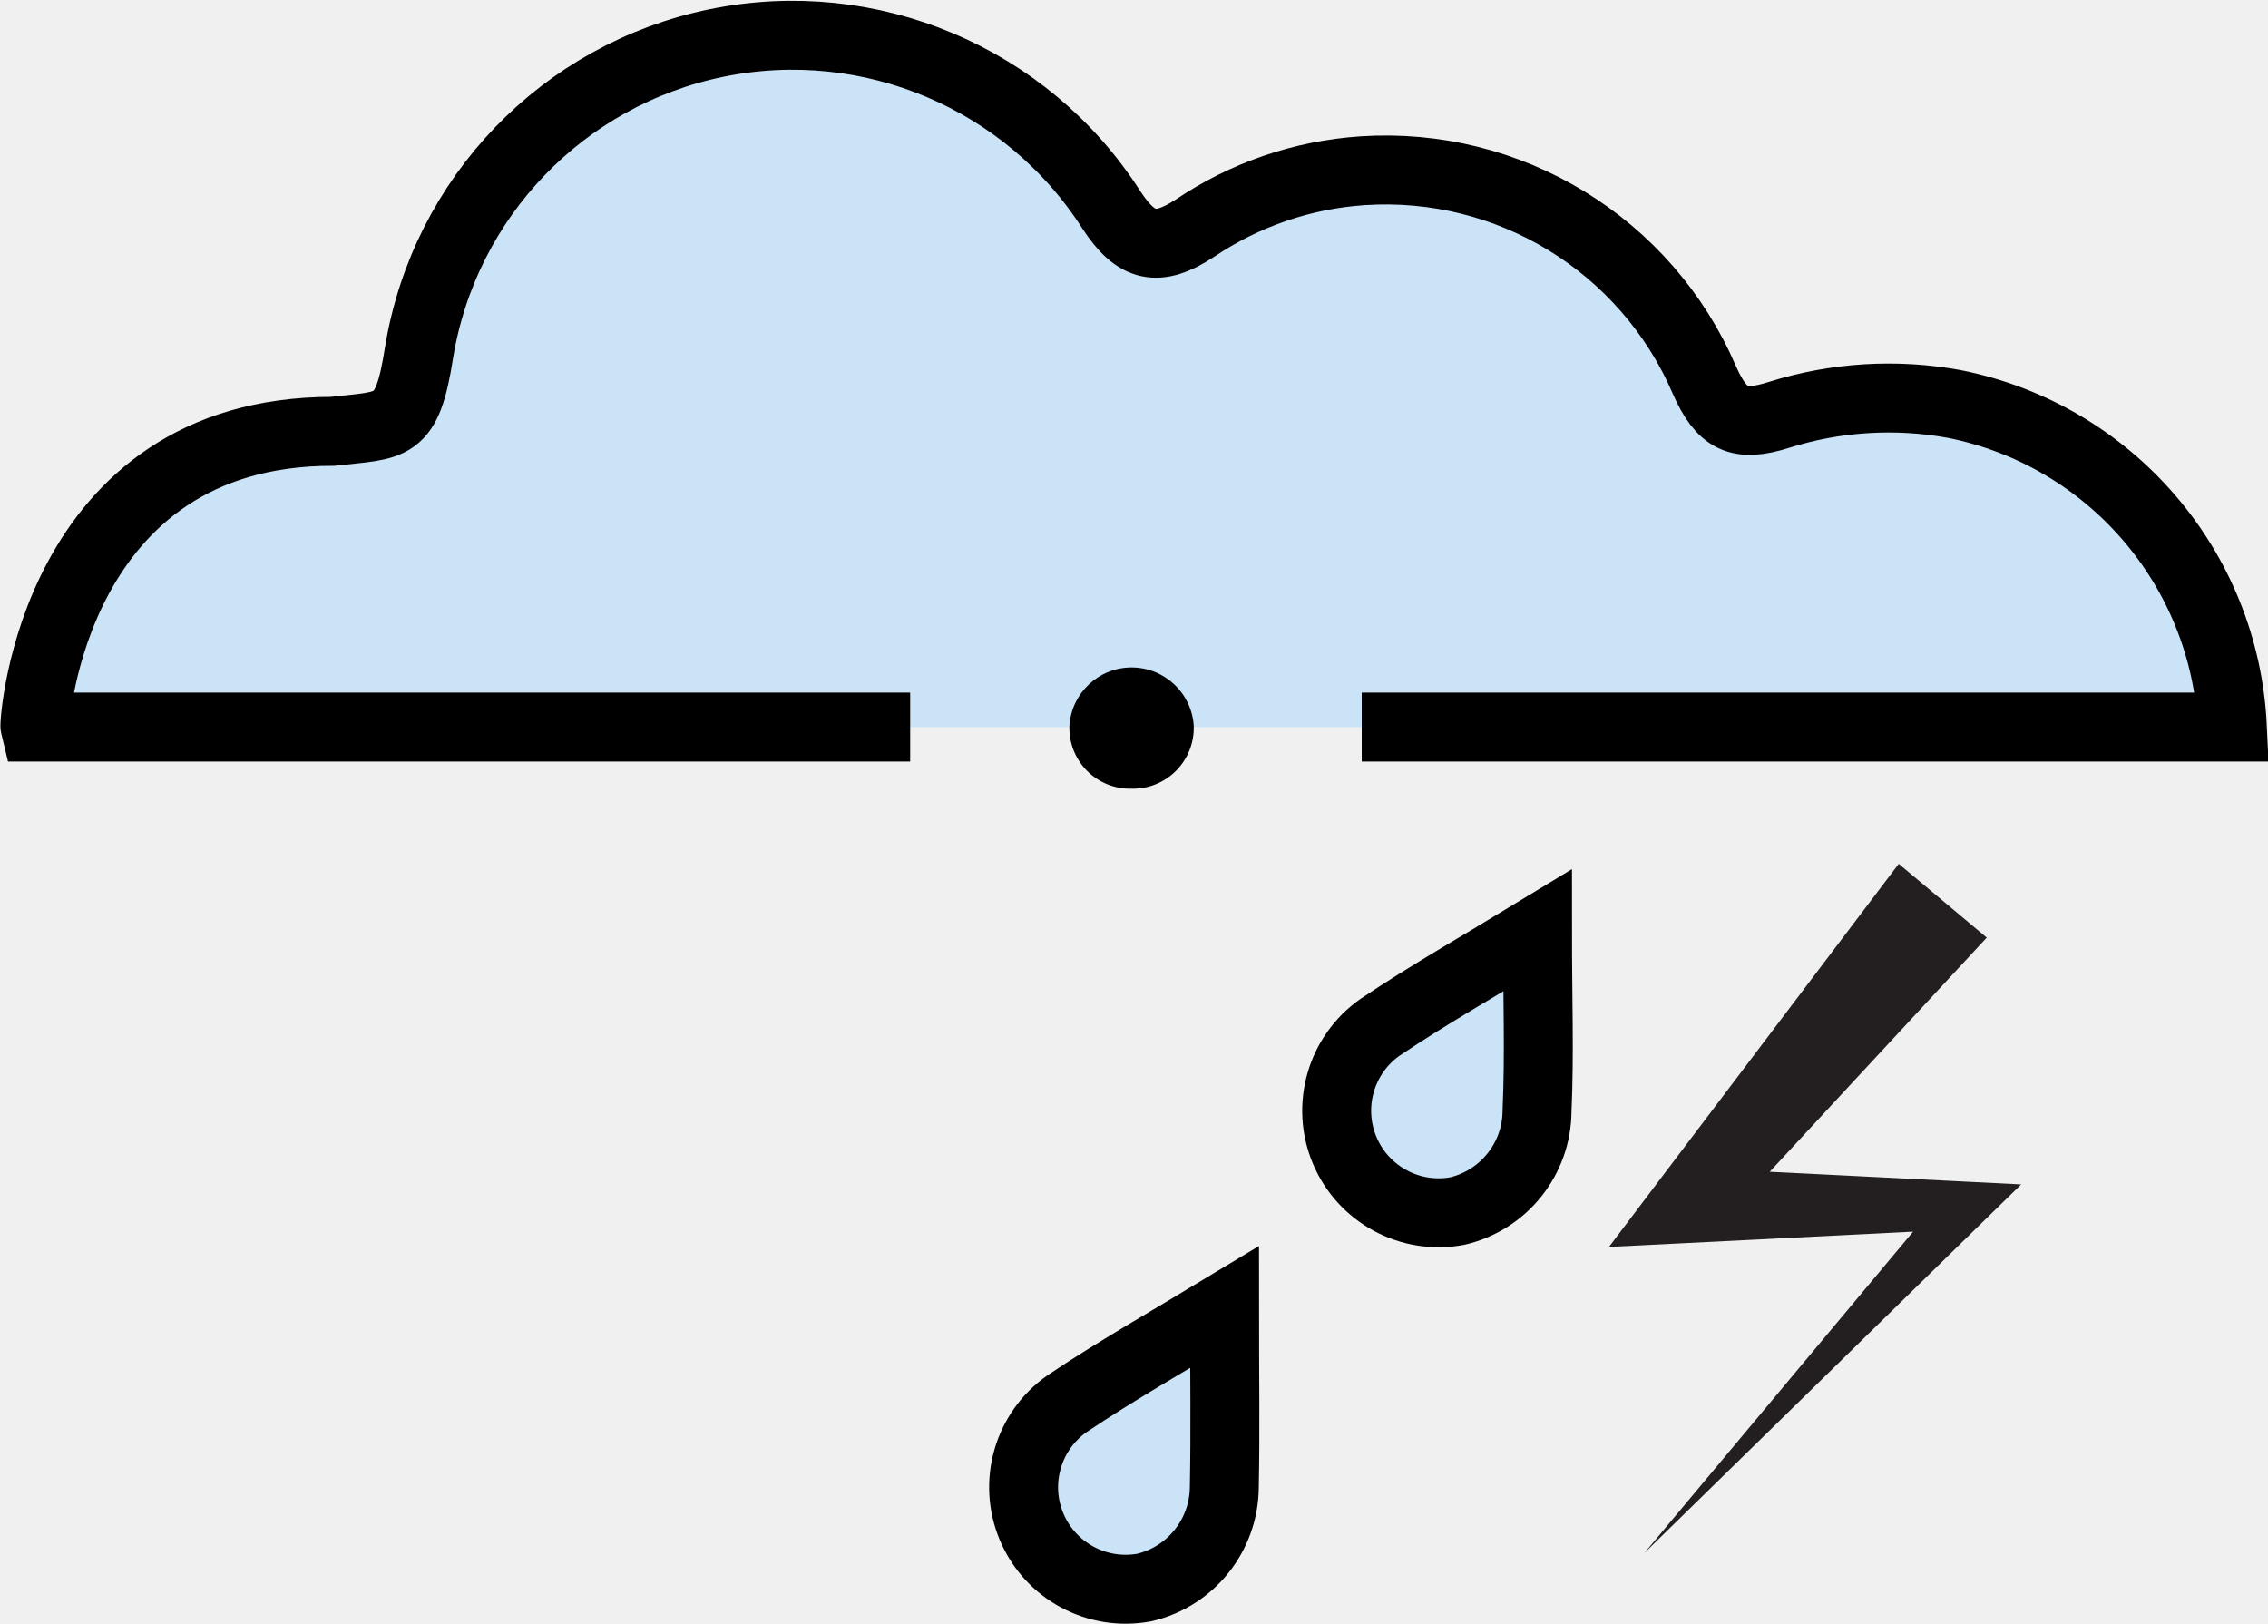
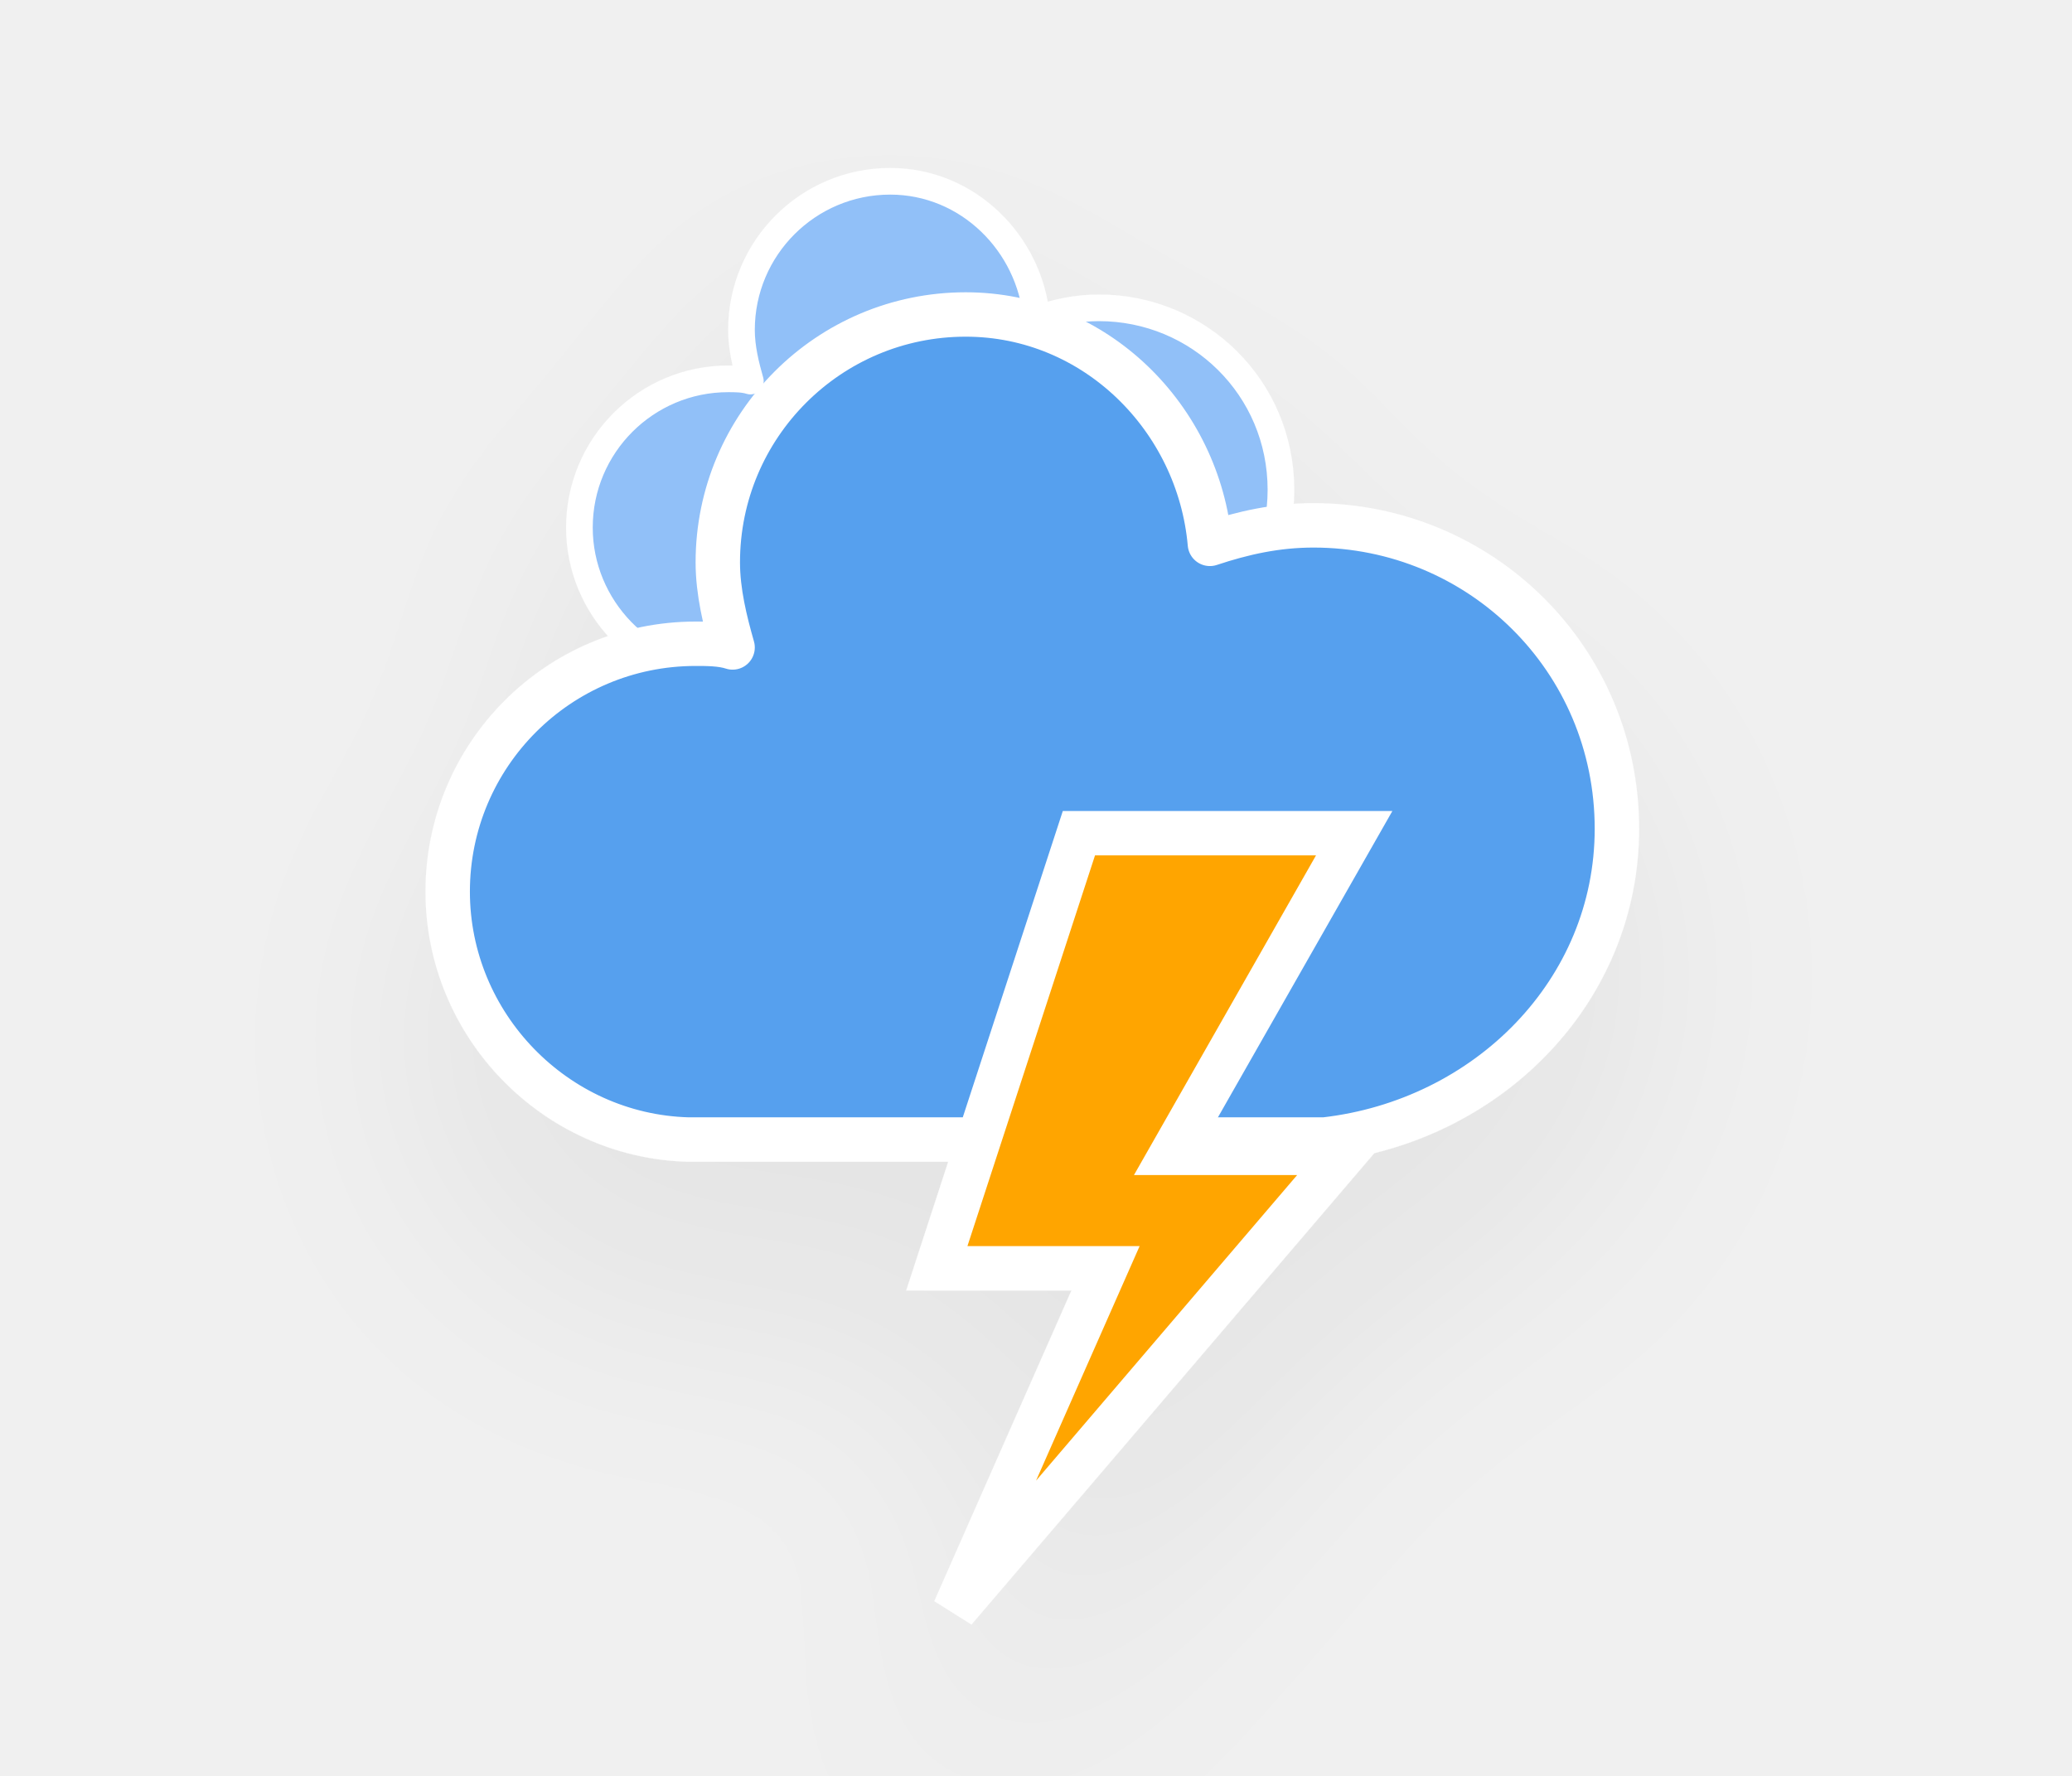
- <svg xmlns="http://www.w3.org/2000/svg" viewBox="0 0 98.7 70.65">
+ <svg xmlns="http://www.w3.org/2000/svg" width="56" height="48" version="1.1">
  <defs>
-     <style>.cls-1{fill:#cae3f6;}.cls-2{fill:none;stroke:#000;stroke-miterlimit:10;stroke-width:3px;}.cls-3{fill:#231f20;}</style>
+     <filter id="blur" x="-.247" y="-.196" width="1.494" height="1.496">
+       <feGaussianBlur in="SourceAlpha" stdDeviation="3" />
+       <feOffset dx="0" dy="4" result="offsetblur" />
+       <feComponentTransfer>
+         <feFuncA slope="0.05" type="linear" />
+       </feComponentTransfer>
+       <feMerge>
+         <feMergeNode />
+         <feMergeNode in="SourceGraphic" />
+       </feMerge>
+     </filter>
+     <style type="text/css">
+ /*
+ ** CLOUDS
+ */
+ @keyframes am-weather-cloud-1 {
+   0% {
+     -webkit-transform: translate(-5px,0px);
+        -moz-transform: translate(-5px,0px);
+         -ms-transform: translate(-5px,0px);
+             transform: translate(-5px,0px);
+   }
+ 
+   50% {
+     -webkit-transform: translate(10px,0px);
+        -moz-transform: translate(10px,0px);
+         -ms-transform: translate(10px,0px);
+             transform: translate(10px,0px);
+   }
+ 
+   100% {
+     -webkit-transform: translate(-5px,0px);
+        -moz-transform: translate(-5px,0px);
+         -ms-transform: translate(-5px,0px);
+             transform: translate(-5px,0px);
+   }
+ }
+ 
+ .am-weather-cloud-1 {
+   -webkit-animation-name: am-weather-cloud-1;
+      -moz-animation-name: am-weather-cloud-1;
+           animation-name: am-weather-cloud-1;
+   -webkit-animation-duration: 7s;
+      -moz-animation-duration: 7s;
+           animation-duration: 7s;
+   -webkit-animation-timing-function: linear;
+      -moz-animation-timing-function: linear;
+           animation-timing-function: linear;
+   -webkit-animation-iteration-count: infinite;
+      -moz-animation-iteration-count: infinite;
+           animation-iteration-count: infinite;
+ }
+ 
+ @keyframes am-weather-cloud-2 {
+   0% {
+     -webkit-transform: translate(0px,0px);
+        -moz-transform: translate(0px,0px);
+         -ms-transform: translate(0px,0px);
+             transform: translate(0px,0px);
+   }
+ 
+   50% {
+     -webkit-transform: translate(2px,0px);
+        -moz-transform: translate(2px,0px);
+         -ms-transform: translate(2px,0px);
+             transform: translate(2px,0px);
+   }
+ 
+   100% {
+     -webkit-transform: translate(0px,0px);
+        -moz-transform: translate(0px,0px);
+         -ms-transform: translate(0px,0px);
+             transform: translate(0px,0px);
+   }
+ }
+ 
+ .am-weather-cloud-2 {
+   -webkit-animation-name: am-weather-cloud-2;
+      -moz-animation-name: am-weather-cloud-2;
+           animation-name: am-weather-cloud-2;
+   -webkit-animation-duration: 3s;
+      -moz-animation-duration: 3s;
+           animation-duration: 3s;
+   -webkit-animation-timing-function: linear;
+      -moz-animation-timing-function: linear;
+           animation-timing-function: linear;
+   -webkit-animation-iteration-count: infinite;
+      -moz-animation-iteration-count: infinite;
+           animation-iteration-count: infinite;
+ }
+ 
+ /*
+ ** STROKE
+ */
+ @keyframes am-weather-stroke {
+   0% {
+     -webkit-transform: translate(0.0px,0.0px);
+        -moz-transform: translate(0.0px,0.0px);
+         -ms-transform: translate(0.0px,0.0px);
+             transform: translate(0.0px,0.0px);
+   }
+ 
+   2% {
+     -webkit-transform: translate(0.3px,0.0px);
+        -moz-transform: translate(0.3px,0.0px);
+         -ms-transform: translate(0.3px,0.0px);
+             transform: translate(0.3px,0.0px);
+   }
+ 
+   4% {
+     -webkit-transform: translate(0.0px,0.0px);
+        -moz-transform: translate(0.0px,0.0px);
+         -ms-transform: translate(0.0px,0.0px);
+             transform: translate(0.0px,0.0px);
+   }
+ 
+   6% {
+     -webkit-transform: translate(0.5px,0.4px);
+        -moz-transform: translate(0.5px,0.4px);
+         -ms-transform: translate(0.5px,0.4px);
+             transform: translate(0.5px,0.4px);
+   }
+ 
+   8% {
+     -webkit-transform: translate(0.0px,0.0px);
+        -moz-transform: translate(0.0px,0.0px);
+         -ms-transform: translate(0.0px,0.0px);
+             transform: translate(0.0px,0.0px);
+   }
+ 
+   10% {
+     -webkit-transform: translate(0.3px,0.0px);
+        -moz-transform: translate(0.3px,0.0px);
+         -ms-transform: translate(0.3px,0.0px);
+             transform: translate(0.3px,0.0px);
+   }
+ 
+   12% {
+     -webkit-transform: translate(0.0px,0.0px);
+        -moz-transform: translate(0.0px,0.0px);
+         -ms-transform: translate(0.0px,0.0px);
+             transform: translate(0.0px,0.0px);
+   }
+ 
+   14% {
+     -webkit-transform: translate(0.3px,0.0px);
+        -moz-transform: translate(0.3px,0.0px);
+         -ms-transform: translate(0.3px,0.0px);
+             transform: translate(0.3px,0.0px);
+   }
+ 
+   16% {
+     -webkit-transform: translate(0.0px,0.0px);
+        -moz-transform: translate(0.0px,0.0px);
+         -ms-transform: translate(0.0px,0.0px);
+             transform: translate(0.0px,0.0px);
+   }
+ 
+   18% {
+     -webkit-transform: translate(0.3px,0.0px);
+        -moz-transform: translate(0.3px,0.0px);
+         -ms-transform: translate(0.3px,0.0px);
+             transform: translate(0.3px,0.0px);
+   }
+ 
+   20% {
+     -webkit-transform: translate(0.0px,0.0px);
+        -moz-transform: translate(0.0px,0.0px);
+         -ms-transform: translate(0.0px,0.0px);
+             transform: translate(0.0px,0.0px);
+   }
+ 
+   22% {
+     -webkit-transform: translate(1px,0.0px);
+        -moz-transform: translate(1px,0.0px);
+         -ms-transform: translate(1px,0.0px);
+             transform: translate(1px,0.0px);
+   }
+ 
+   24% {
+     -webkit-transform: translate(0.0px,0.0px);
+        -moz-transform: translate(0.0px,0.0px);
+         -ms-transform: translate(0.0px,0.0px);
+             transform: translate(0.0px,0.0px);
+   }
+ 
+   26% {
+     -webkit-transform: translate(-1px,0.0px);
+        -moz-transform: translate(-1px,0.0px);
+         -ms-transform: translate(-1px,0.0px);
+             transform: translate(-1px,0.0px);
+ 
+   }
+ 
+   28% {
+     -webkit-transform: translate(0.0px,0.0px);
+        -moz-transform: translate(0.0px,0.0px);
+         -ms-transform: translate(0.0px,0.0px);
+             transform: translate(0.0px,0.0px);
+   }
+ 
+   40% {
+     fill: orange;
+     -webkit-transform: translate(0.0px,0.0px);
+        -moz-transform: translate(0.0px,0.0px);
+         -ms-transform: translate(0.0px,0.0px);
+             transform: translate(0.0px,0.0px);
+   }
+ 
+   65% {
+     fill: white;
+     -webkit-transform: translate(-1px,5.0px);
+        -moz-transform: translate(-1px,5.0px);
+         -ms-transform: translate(-1px,5.0px);
+             transform: translate(-1px,5.0px);
+   }
+   61% {
+     fill: orange;
+   }
+ 
+   100% {
+     -webkit-transform: translate(0.0px,0.0px);
+        -moz-transform: translate(0.0px,0.0px);
+         -ms-transform: translate(0.0px,0.0px);
+             transform: translate(0.0px,0.0px);
+   }
+ }
+ 
+ .am-weather-stroke {
+   -webkit-animation-name: am-weather-stroke;
+      -moz-animation-name: am-weather-stroke;
+           animation-name: am-weather-stroke;
+   -webkit-animation-duration: 1.11s;
+      -moz-animation-duration: 1.11s;
+           animation-duration: 1.11s;
+   -webkit-animation-timing-function: linear;
+      -moz-animation-timing-function: linear;
+           animation-timing-function: linear;
+   -webkit-animation-iteration-count: infinite;
+      -moz-animation-iteration-count: infinite;
+           animation-iteration-count: infinite;
+ }
+         </style>
  </defs>
-   <g id="Layer_2" data-name="Layer 2">
-     <g id="Layer_1-2" data-name="Layer 1">
-       <path class="cls-1" d="M66.91,40.49c-2.48,1.51-4.72,2.78-6.85,4.21a4.44,4.44,0,0,0,3.36,8,4.5,4.5,0,0,0,3.47-4.36C67,45.86,66.91,43.38,66.91,40.49Z" />
-       <path class="cls-1" d="M53.29,56.88c-2.48,1.5-4.72,2.77-6.85,4.2a4.44,4.44,0,0,0,3.37,8,4.52,4.52,0,0,0,3.47-4.35C53.33,62.24,53.29,59.77,53.29,56.88Z" />
-       <path class="cls-1" d="M59.26,31.64H97.15a15.06,15.06,0,0,0-12.1-14.06,15.87,15.87,0,0,0-7.62.47c-1.76.56-2.5.2-3.26-1.52a15.1,15.1,0,0,0-14.88-9.1A14.82,14.82,0,0,0,52,9.93c-1.62,1.06-2.55.86-3.63-.79a16.47,16.47,0,0,0-30.13,6.18c-.53,3.41-1.13,3.15-3.77,3.45-12.16,0-13,12.67-12.95,12.87H39.61" />
-       <path class="cls-2" d="M66.91,40.49c-2.48,1.51-4.72,2.78-6.85,4.21a4.44,4.44,0,0,0,3.36,8,4.5,4.5,0,0,0,3.47-4.36C67,45.86,66.91,43.38,66.91,40.49Z" />
-       <path class="cls-2" d="M53.29,56.88c-2.48,1.5-4.72,2.77-6.85,4.2a4.44,4.44,0,0,0,3.37,8,4.52,4.52,0,0,0,3.47-4.35C53.33,62.24,53.29,59.77,53.29,56.88Z" />
-       <path class="cls-2" d="M59.26,31.64H97.15a15.06,15.06,0,0,0-12.1-14.06,15.87,15.87,0,0,0-7.62.47c-1.76.56-2.5.2-3.26-1.52a15.1,15.1,0,0,0-14.88-9.1A14.82,14.82,0,0,0,52,9.93c-1.62,1.06-2.55.86-3.63-.79a16.47,16.47,0,0,0-30.13,6.18c-.53,3.41-1.13,3.15-3.77,3.45-12.16,0-13,12.67-12.95,12.87H39.61" />
-       <path d="M49.24,34.32a2.64,2.64,0,0,1-2.7-2.73,2.71,2.71,0,0,1,5.41,0A2.65,2.65,0,0,1,49.24,34.32Z" />
-       <polygon class="cls-3" points="86.46 40.8 74.69 53.5 73.44 50.81 85.56 51.42 87.96 51.54 86.31 53.15 71.56 67.58 84.8 51.75 85.56 53.48 73.44 54.09 70.02 54.26 72.18 51.4 82.63 37.59 86.46 40.8" />
+   <g id="thunder" transform="translate(-4,-12)" filter="url(#blur)">
+     <g transform="translate(20,10)">
+       <g class="am-weather-cloud-1" style="-moz-animation-duration:7s;-moz-animation-iteration-count:infinite;-moz-animation-name:am-weather-cloud-1;-moz-animation-timing-function:linear;-webkit-animation-duration:7s;-webkit-animation-iteration-count:infinite;-webkit-animation-name:am-weather-cloud-1;-webkit-animation-timing-function:linear">
+         <path transform="matrix(.6 0 0 .6 -10 -6)" d="m47.7 35.4c0-4.6-3.7-8.2-8.2-8.2-1 0-1.9 0.2-2.8 0.5-0.3-3.4-3.1-6.2-6.6-6.2-3.7 0-6.7 3-6.7 6.7 0 0.8 0.2 1.6 0.4 2.3-0.3-0.1-0.7-0.1-1-0.1-3.7 0-6.7 3-6.7 6.7 0 3.6 2.9 6.6 6.5 6.7h17.2c4.4-0.5 7.9-4 7.9-8.4z" fill="#91c0f8" stroke="#fff" stroke-linejoin="round" stroke-width="1.2" />
+       </g>
+       <path transform="translate(-20,-11)" d="m47.7 35.4c0-4.6-3.7-8.2-8.2-8.2-1 0-1.9 0.2-2.8 0.5-0.3-3.4-3.1-6.2-6.6-6.2-3.7 0-6.7 3-6.7 6.7 0 0.8 0.2 1.6 0.4 2.3-0.3-0.1-0.7-0.1-1-0.1-3.7 0-6.7 3-6.7 6.7 0 3.6 2.9 6.6 6.5 6.7h17.2c4.4-0.5 7.9-4 7.9-8.4z" fill="#57a0ee" stroke="#fff" stroke-linejoin="round" stroke-width="1.2" />
+       <g transform="matrix(1.2,0,0,1.2,-4,28)">
+         <polygon class="am-weather-stroke" points="11.1 6.9 14.3 -2.9 20.5 -2.9 16.4 4.3 20.3 4.3 11.5 14.6 14.9 6.9" fill="#ffa500" stroke="#fff" style="-moz-animation-duration:1.11s;-moz-animation-iteration-count:infinite;-moz-animation-name:am-weather-stroke;-moz-animation-timing-function:linear;-webkit-animation-duration:1.11s;-webkit-animation-iteration-count:infinite;-webkit-animation-name:am-weather-stroke;-webkit-animation-timing-function:linear" />
+       </g>
    </g>
  </g>
</svg>
